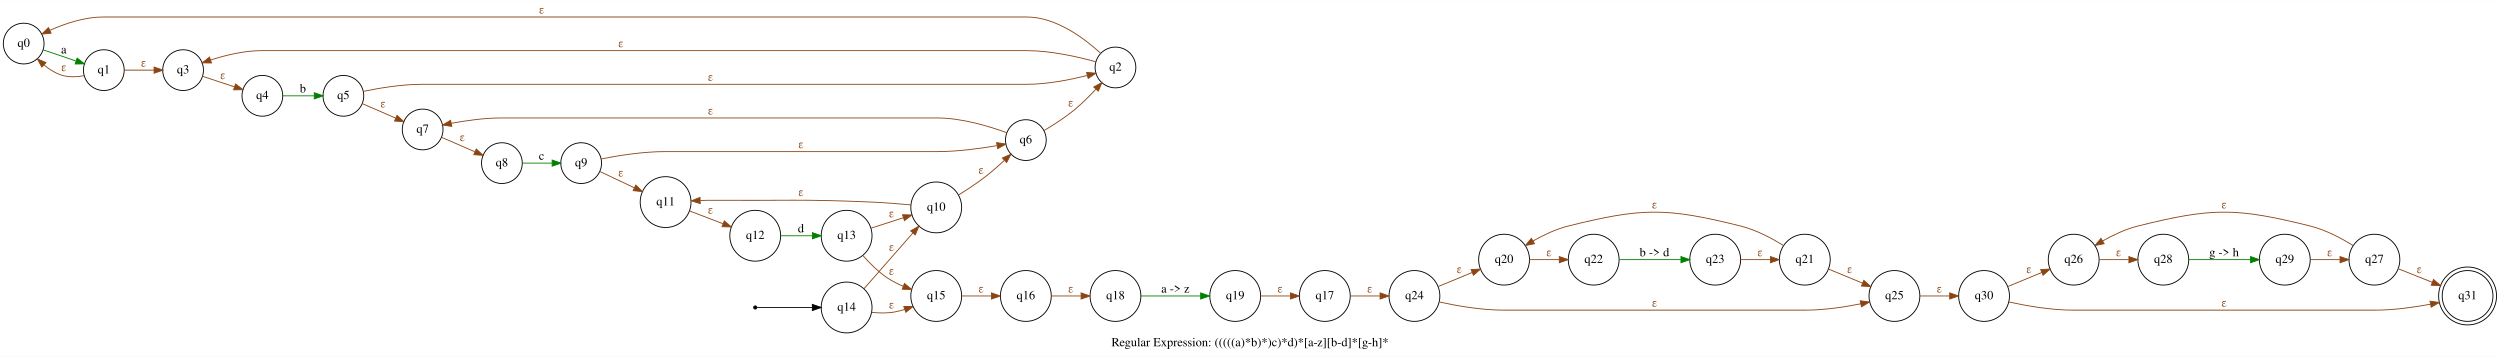
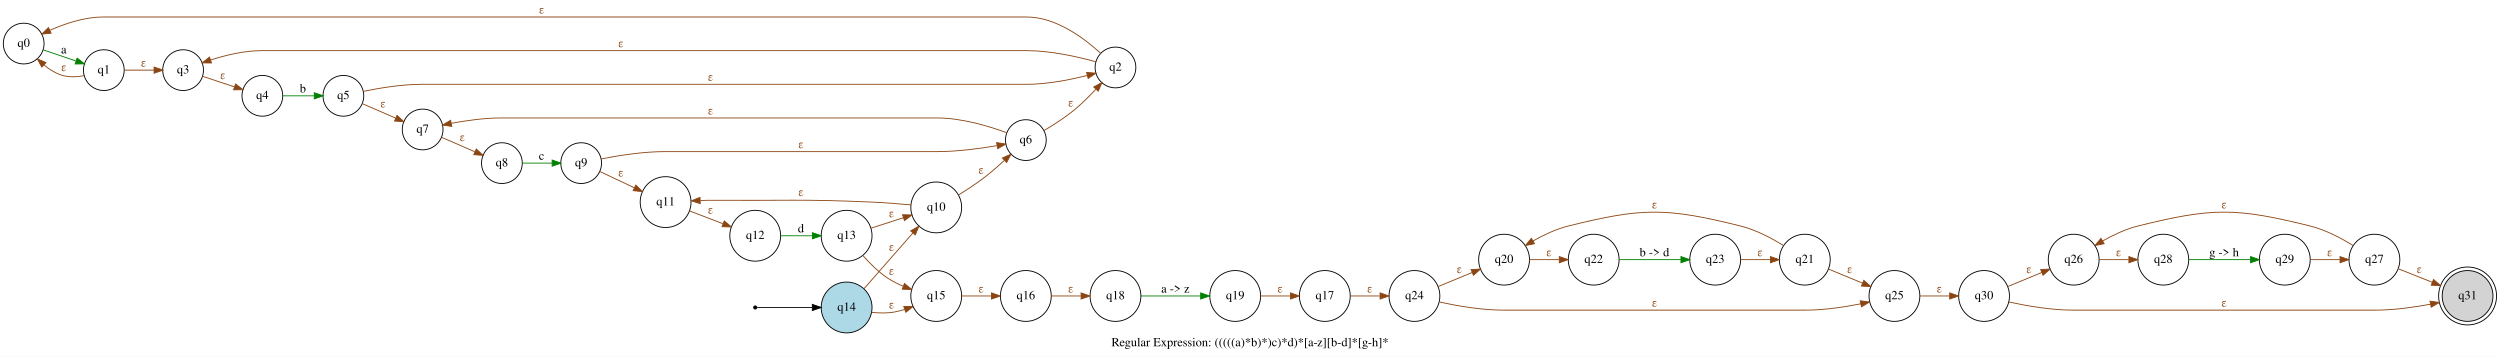
<svg xmlns="http://www.w3.org/2000/svg" width="2823pt" height="403pt" viewBox="0.00 0.00 2822.87 402.60">
  <g id="graph0" class="graph" transform="scale(1 1) rotate(0) translate(4 398.6)">
    <polygon fill="white" stroke="transparent" points="-4,4 -4,-398.6 2818.87,-398.6 2818.87,4 -4,4" />
    <text text-anchor="middle" x="1407.43" y="-7.8" font-family="Times,serif" font-size="14.00">Regular Expression: (((((a)*b)*)c)*d)*[a-z][b-d]*[g-h]*</text>
    <g id="node1" class="node">
      <ellipse fill="none" stroke="black" cx="22.75" cy="-349.6" rx="23" ry="23" />
      <text text-anchor="middle" x="22.75" y="-345.9" font-family="Times,serif" font-size="14.00">q0</text>
    </g>
    <g id="node2" class="node">
      <ellipse fill="none" stroke="black" cx="113.24" cy="-319.6" rx="23" ry="23" />
      <text text-anchor="middle" x="113.24" y="-315.9" font-family="Times,serif" font-size="14.00">q1</text>
    </g>
    <g id="edge2" class="edge">
      <path fill="none" stroke="green" d="M44.72,-342.49C55.74,-338.75 69.46,-334.1 81.64,-329.97" />
      <polygon fill="green" stroke="green" points="83.08,-333.18 91.42,-326.66 80.83,-326.55 83.08,-333.18" />
      <text text-anchor="middle" x="68" y="-338.4" font-family="Times,serif" font-size="14.00">a</text>
    </g>
    <g id="edge3" class="edge">
      <path fill="none" stroke="saddlebrown" d="M91.31,-313.35C82.48,-311.75 72.25,-311.29 63.5,-314.6 57.17,-316.98 51.2,-320.89 45.91,-325.24" />
      <polygon fill="saddlebrown" stroke="saddlebrown" points="43.21,-322.96 38.18,-332.29 47.93,-328.13 43.21,-322.96" />
      <text text-anchor="middle" x="68" y="-318.4" font-family="Times,serif" font-size="14.00" fill="saddlebrown">ε</text>
    </g>
    <g id="node4" class="node">
      <ellipse fill="none" stroke="black" cx="202.74" cy="-319.6" rx="23" ry="23" />
      <text text-anchor="middle" x="202.74" y="-315.9" font-family="Times,serif" font-size="14.00">q3</text>
    </g>
    <g id="edge4" class="edge">
      <path fill="none" stroke="saddlebrown" d="M136.32,-319.6C146.45,-319.6 158.65,-319.6 169.76,-319.6" />
      <polygon fill="saddlebrown" stroke="saddlebrown" points="169.97,-323.1 179.97,-319.6 169.97,-316.1 169.97,-323.1" />
      <text text-anchor="middle" x="157.99" y="-323.4" font-family="Times,serif" font-size="14.00" fill="saddlebrown">ε</text>
    </g>
    <g id="node3" class="node">
      <ellipse fill="none" stroke="black" cx="1255.54" cy="-322.6" rx="23" ry="23" />
      <text text-anchor="middle" x="1255.54" y="-318.9" font-family="Times,serif" font-size="14.00">q2</text>
    </g>
    <g id="edge5" class="edge">
      <path fill="none" stroke="saddlebrown" d="M1238.94,-338.48C1220.62,-355.34 1188.51,-379.6 1155.34,-379.6 112.24,-379.6 112.24,-379.6 112.24,-379.6 91.5,-379.6 69.39,-372.11 52.46,-364.62" />
      <polygon fill="saddlebrown" stroke="saddlebrown" points="53.68,-361.32 43.14,-360.26 50.72,-367.66 53.68,-361.32" />
      <text text-anchor="middle" x="607.47" y="-383.4" font-family="Times,serif" font-size="14.00" fill="saddlebrown">ε</text>
    </g>
    <g id="edge6" class="edge">
      <path fill="none" stroke="saddlebrown" d="M1233.48,-329.03C1213.55,-334.54 1182.7,-341.6 1155.34,-341.6 291.24,-341.6 291.24,-341.6 291.24,-341.6 271.78,-341.6 250.6,-336.42 233.96,-331.08" />
      <polygon fill="saddlebrown" stroke="saddlebrown" points="234.83,-327.68 224.24,-327.79 232.58,-334.31 234.83,-327.68" />
      <text text-anchor="middle" x="696.97" y="-345.4" font-family="Times,serif" font-size="14.00" fill="saddlebrown">ε</text>
    </g>
    <g id="node5" class="node">
      <ellipse fill="none" stroke="black" cx="292.24" cy="-290.6" rx="23" ry="23" />
      <text text-anchor="middle" x="292.24" y="-286.9" font-family="Times,serif" font-size="14.00">q4</text>
    </g>
    <g id="edge7" class="edge">
      <path fill="none" stroke="saddlebrown" d="M224.48,-312.72C235.29,-309.14 248.73,-304.68 260.72,-300.71" />
      <polygon fill="saddlebrown" stroke="saddlebrown" points="261.96,-303.99 270.35,-297.52 259.75,-297.35 261.96,-303.99" />
      <text text-anchor="middle" x="247.49" y="-309.4" font-family="Times,serif" font-size="14.00" fill="saddlebrown">ε</text>
    </g>
    <g id="node6" class="node">
      <ellipse fill="none" stroke="black" cx="383.73" cy="-290.6" rx="23" ry="23" />
      <text text-anchor="middle" x="383.73" y="-286.9" font-family="Times,serif" font-size="14.00">q5</text>
    </g>
    <g id="edge8" class="edge">
      <path fill="none" stroke="green" d="M315.36,-290.6C325.98,-290.6 338.91,-290.6 350.59,-290.6" />
      <polygon fill="green" stroke="green" points="350.86,-294.1 360.86,-290.6 350.86,-287.1 350.86,-294.1" />
      <text text-anchor="middle" x="337.98" y="-294.4" font-family="Times,serif" font-size="14.00">b</text>
    </g>
    <g id="edge10" class="edge">
      <path fill="none" stroke="saddlebrown" d="M406.17,-295.59C423.81,-299.25 449.5,-303.6 472.23,-303.6 472.23,-303.6 472.23,-303.6 1155.34,-303.6 1178.53,-303.6 1204.23,-308.67 1223.66,-313.57" />
      <polygon fill="saddlebrown" stroke="saddlebrown" points="1222.92,-316.99 1233.48,-316.16 1224.71,-310.22 1222.92,-316.99" />
      <text text-anchor="middle" x="798.16" y="-307.4" font-family="Times,serif" font-size="14.00" fill="saddlebrown">ε</text>
    </g>
    <g id="node8" class="node">
      <ellipse fill="none" stroke="black" cx="473.23" cy="-252.6" rx="23" ry="23" />
      <text text-anchor="middle" x="473.23" y="-248.9" font-family="Times,serif" font-size="14.00">q7</text>
    </g>
    <g id="edge9" class="edge">
      <path fill="none" stroke="saddlebrown" d="M405.03,-281.78C416.18,-276.94 430.22,-270.84 442.58,-265.47" />
      <polygon fill="saddlebrown" stroke="saddlebrown" points="444.27,-268.56 452.04,-261.36 441.48,-262.14 444.27,-268.56" />
      <text text-anchor="middle" x="428.48" y="-277.4" font-family="Times,serif" font-size="14.00" fill="saddlebrown">ε</text>
    </g>
    <g id="node7" class="node">
      <ellipse fill="none" stroke="black" cx="1154.34" cy="-240.6" rx="23" ry="23" />
      <text text-anchor="middle" x="1154.34" y="-236.9" font-family="Times,serif" font-size="14.00">q6</text>
    </g>
    <g id="edge12" class="edge">
      <path fill="none" stroke="saddlebrown" d="M1174.73,-251.32C1185.28,-257.54 1198.3,-265.85 1208.94,-274.6 1217.47,-281.61 1226.01,-290.11 1233.36,-298" />
      <polygon fill="saddlebrown" stroke="saddlebrown" points="1230.95,-300.55 1240.26,-305.61 1236.13,-295.85 1230.95,-300.55" />
      <text text-anchor="middle" x="1204.94" y="-278.4" font-family="Times,serif" font-size="14.00" fill="saddlebrown">ε</text>
    </g>
    <g id="edge11" class="edge">
      <path fill="none" stroke="saddlebrown" d="M1132.82,-248.92C1113.02,-256.19 1082.03,-265.6 1054.15,-265.6 561.72,-265.6 561.72,-265.6 561.72,-265.6 543.08,-265.6 522.44,-262.67 505.89,-259.6" />
      <polygon fill="saddlebrown" stroke="saddlebrown" points="506.16,-256.08 495.67,-257.59 504.81,-262.95 506.16,-256.08" />
      <text text-anchor="middle" x="798.16" y="-269.4" font-family="Times,serif" font-size="14.00" fill="saddlebrown">ε</text>
    </g>
    <g id="node9" class="node">
      <ellipse fill="none" stroke="black" cx="562.72" cy="-214.6" rx="23" ry="23" />
      <text text-anchor="middle" x="562.72" y="-210.9" font-family="Times,serif" font-size="14.00">q8</text>
    </g>
    <g id="edge13" class="edge">
      <path fill="none" stroke="saddlebrown" d="M494.52,-243.78C505.67,-238.94 519.72,-232.84 532.08,-227.47" />
      <polygon fill="saddlebrown" stroke="saddlebrown" points="533.76,-230.56 541.54,-223.36 530.97,-224.14 533.76,-230.56" />
      <text text-anchor="middle" x="517.98" y="-239.4" font-family="Times,serif" font-size="14.00" fill="saddlebrown">ε</text>
    </g>
    <g id="node10" class="node">
      <ellipse fill="none" stroke="black" cx="652.22" cy="-214.6" rx="23" ry="23" />
      <text text-anchor="middle" x="652.22" y="-210.9" font-family="Times,serif" font-size="14.00">q9</text>
    </g>
    <g id="edge14" class="edge">
      <path fill="none" stroke="green" d="M585.8,-214.6C595.93,-214.6 608.13,-214.6 619.24,-214.6" />
      <polygon fill="green" stroke="green" points="619.45,-218.1 629.45,-214.6 619.45,-211.1 619.45,-218.1" />
      <text text-anchor="middle" x="607.47" y="-218.4" font-family="Times,serif" font-size="14.00">c</text>
    </g>
-     <g id="edge15" class="edge">
+     <g id="edge16" class="edge">
      <path fill="none" stroke="saddlebrown" d="M674.61,-219.29C693.45,-223.01 721.69,-227.6 746.57,-227.6 746.57,-227.6 746.57,-227.6 1054.15,-227.6 1076.86,-227.6 1102.26,-230.99 1121.67,-234.31" />
      <polygon fill="saddlebrown" stroke="saddlebrown" points="1121.32,-237.8 1131.78,-236.12 1122.55,-230.91 1121.32,-237.8" />
      <text text-anchor="middle" x="900.36" y="-231.4" font-family="Times,serif" font-size="14.00" fill="saddlebrown">ε</text>
    </g>
    <g id="node12" class="node">
      <ellipse fill="none" stroke="black" cx="747.57" cy="-170.6" rx="28.7" ry="28.7" />
      <text text-anchor="middle" x="747.57" y="-166.9" font-family="Times,serif" font-size="14.00">q11</text>
    </g>
-     <g id="edge16" class="edge">
+     <g id="edge15" class="edge">
      <path fill="none" stroke="saddlebrown" d="M673.02,-205.27C684.38,-199.91 698.98,-193.03 712.17,-186.81" />
      <polygon fill="saddlebrown" stroke="saddlebrown" points="713.91,-189.86 721.46,-182.43 710.92,-183.53 713.91,-189.86" />
      <text text-anchor="middle" x="696.97" y="-199.4" font-family="Times,serif" font-size="14.00" fill="saddlebrown">ε</text>
    </g>
    <g id="node11" class="node">
      <ellipse fill="none" stroke="black" cx="1053.15" cy="-164.6" rx="28.7" ry="28.7" />
      <text text-anchor="middle" x="1053.15" y="-160.9" font-family="Times,serif" font-size="14.00">q10</text>
    </g>
-     <g id="edge17" class="edge">
+     <g id="edge18" class="edge">
      <path fill="none" stroke="saddlebrown" d="M1078.25,-178.61C1087.7,-184.43 1098.48,-191.48 1107.75,-198.6 1115.23,-204.35 1122.94,-211.08 1129.84,-217.46" />
      <polygon fill="saddlebrown" stroke="saddlebrown" points="1127.83,-220.38 1137.5,-224.69 1132.64,-215.29 1127.83,-220.38" />
      <text text-anchor="middle" x="1103.75" y="-202.4" font-family="Times,serif" font-size="14.00" fill="saddlebrown">ε</text>
    </g>
-     <g id="edge18" class="edge">
+     <g id="edge17" class="edge">
      <path fill="none" stroke="saddlebrown" d="M1024.64,-167.42C1011.34,-168.65 995.13,-169.96 980.55,-170.6 901.34,-174.08 881.45,-172.15 802.16,-172.6 798.61,-172.62 797.72,-172.68 794.16,-172.6 791.76,-172.54 789.28,-172.48 786.78,-172.4" />
      <polygon fill="saddlebrown" stroke="saddlebrown" points="786.65,-168.89 776.53,-172.02 786.4,-175.88 786.65,-168.89" />
      <text text-anchor="middle" x="900.36" y="-177.4" font-family="Times,serif" font-size="14.00" fill="saddlebrown">ε</text>
    </g>
    <g id="node13" class="node">
      <ellipse fill="none" stroke="black" cx="848.76" cy="-132.6" rx="28.7" ry="28.7" />
      <text text-anchor="middle" x="848.76" y="-128.9" font-family="Times,serif" font-size="14.00">q12</text>
    </g>
    <g id="edge19" class="edge">
      <path fill="none" stroke="saddlebrown" d="M774.63,-160.61C786.13,-156.21 799.84,-150.96 812.25,-146.2" />
      <polygon fill="saddlebrown" stroke="saddlebrown" points="813.79,-149.36 821.87,-142.51 811.28,-142.82 813.79,-149.36" />
      <text text-anchor="middle" x="798.16" y="-157.4" font-family="Times,serif" font-size="14.00" fill="saddlebrown">ε</text>
    </g>
    <g id="node14" class="node">
      <ellipse fill="none" stroke="black" cx="951.96" cy="-132.6" rx="28.7" ry="28.7" />
      <text text-anchor="middle" x="951.96" y="-128.9" font-family="Times,serif" font-size="14.00">q13</text>
    </g>
    <g id="edge20" class="edge">
      <path fill="none" stroke="green" d="M877.41,-132.6C888.46,-132.6 901.35,-132.6 913.23,-132.6" />
      <polygon fill="green" stroke="green" points="913.34,-136.1 923.34,-132.6 913.34,-129.1 913.34,-136.1" />
      <text text-anchor="middle" x="900.36" y="-136.4" font-family="Times,serif" font-size="14.00">d</text>
    </g>
-     <g id="edge21" class="edge">
+     <g id="edge22" class="edge">
      <path fill="none" stroke="saddlebrown" d="M979.28,-141.09C990.49,-144.71 1003.75,-148.98 1015.87,-152.89" />
      <polygon fill="saddlebrown" stroke="saddlebrown" points="1015.11,-156.33 1025.7,-156.07 1017.26,-149.67 1015.11,-156.33" />
      <text text-anchor="middle" x="1002.55" y="-153.4" font-family="Times,serif" font-size="14.00" fill="saddlebrown">ε</text>
    </g>
    <g id="node16" class="node">
      <ellipse fill="none" stroke="black" cx="1053.15" cy="-64.6" rx="28.7" ry="28.7" />
      <text text-anchor="middle" x="1053.15" y="-60.9" font-family="Times,serif" font-size="14.00">q15</text>
    </g>
-     <g id="edge22" class="edge">
+     <g id="edge21" class="edge">
      <path fill="none" stroke="saddlebrown" d="M970.24,-110.37C978.1,-101.41 988.01,-91.57 998.55,-84.6 1003.88,-81.08 1009.91,-78.06 1015.96,-75.52" />
      <polygon fill="saddlebrown" stroke="saddlebrown" points="1017.29,-78.76 1025.38,-71.92 1014.79,-72.22 1017.29,-78.76" />
      <text text-anchor="middle" x="1002.55" y="-88.4" font-family="Times,serif" font-size="14.00" fill="saddlebrown">ε</text>
    </g>
    <g id="node15" class="node">
-       <ellipse fill="none" stroke="black" cx="951.96" cy="-51.6" rx="28.7" ry="28.7" />
+       <ellipse fill="lightblue" stroke="black" cx="951.96" cy="-51.6" rx="28.7" ry="28.7" />
      <text text-anchor="middle" x="951.96" y="-47.9" font-family="Times,serif" font-size="14.00">q14</text>
    </g>
-     <g id="edge23" class="edge">
+     <g id="edge24" class="edge">
      <path fill="none" stroke="saddlebrown" d="M971.38,-72.59C986.94,-90.31 1009.39,-115.88 1026.67,-135.57" />
      <polygon fill="saddlebrown" stroke="saddlebrown" points="1024.26,-138.13 1033.49,-143.34 1029.52,-133.51 1024.26,-138.13" />
      <text text-anchor="middle" x="1002.55" y="-115.4" font-family="Times,serif" font-size="14.00" fill="saddlebrown">ε</text>
    </g>
-     <g id="edge24" class="edge">
+     <g id="edge23" class="edge">
      <path fill="none" stroke="saddlebrown" d="M980.09,-46.12C988.61,-45.19 998.01,-44.97 1006.55,-46.6 1010.19,-47.29 1013.92,-48.27 1017.59,-49.42" />
      <polygon fill="saddlebrown" stroke="saddlebrown" points="1016.5,-52.74 1027.09,-52.76 1018.82,-46.14 1016.5,-52.74" />
      <text text-anchor="middle" x="1002.55" y="-50.4" font-family="Times,serif" font-size="14.00" fill="saddlebrown">ε</text>
    </g>
    <g id="node17" class="node">
      <ellipse fill="none" stroke="black" cx="1154.34" cy="-64.6" rx="28.7" ry="28.7" />
      <text text-anchor="middle" x="1154.34" y="-60.9" font-family="Times,serif" font-size="14.00">q16</text>
    </g>
    <g id="edge25" class="edge">
      <path fill="none" stroke="saddlebrown" d="M1081.78,-64.6C1092.12,-64.6 1104.06,-64.6 1115.18,-64.6" />
      <polygon fill="saddlebrown" stroke="saddlebrown" points="1115.52,-68.1 1125.52,-64.6 1115.52,-61.1 1115.52,-68.1" />
      <text text-anchor="middle" x="1103.75" y="-68.4" font-family="Times,serif" font-size="14.00" fill="saddlebrown">ε</text>
    </g>
    <g id="node19" class="node">
      <ellipse fill="none" stroke="black" cx="1255.54" cy="-64.6" rx="28.7" ry="28.7" />
      <text text-anchor="middle" x="1255.54" y="-60.9" font-family="Times,serif" font-size="14.00">q18</text>
    </g>
    <g id="edge26" class="edge">
      <path fill="none" stroke="saddlebrown" d="M1182.98,-64.6C1193.32,-64.6 1205.25,-64.6 1216.37,-64.6" />
      <polygon fill="saddlebrown" stroke="saddlebrown" points="1216.71,-68.1 1226.71,-64.6 1216.71,-61.1 1216.71,-68.1" />
      <text text-anchor="middle" x="1204.94" y="-68.4" font-family="Times,serif" font-size="14.00" fill="saddlebrown">ε</text>
    </g>
    <g id="node18" class="node">
      <ellipse fill="none" stroke="black" cx="1491.93" cy="-64.6" rx="28.7" ry="28.7" />
      <text text-anchor="middle" x="1491.93" y="-60.9" font-family="Times,serif" font-size="14.00">q17</text>
    </g>
    <g id="node25" class="node">
      <ellipse fill="none" stroke="black" cx="1593.12" cy="-64.6" rx="28.7" ry="28.7" />
      <text text-anchor="middle" x="1593.12" y="-60.9" font-family="Times,serif" font-size="14.00">q24</text>
    </g>
    <g id="edge27" class="edge">
      <path fill="none" stroke="saddlebrown" d="M1520.56,-64.6C1530.9,-64.6 1542.84,-64.6 1553.96,-64.6" />
      <polygon fill="saddlebrown" stroke="saddlebrown" points="1554.3,-68.1 1564.3,-64.6 1554.3,-61.1 1554.3,-68.1" />
      <text text-anchor="middle" x="1542.53" y="-68.4" font-family="Times,serif" font-size="14.00" fill="saddlebrown">ε</text>
    </g>
    <g id="node20" class="node">
      <ellipse fill="none" stroke="black" cx="1390.73" cy="-64.6" rx="28.7" ry="28.7" />
      <text text-anchor="middle" x="1390.73" y="-60.9" font-family="Times,serif" font-size="14.00">q19</text>
    </g>
    <g id="edge28" class="edge">
      <path fill="none" stroke="green" d="M1284.14,-64.6C1303.65,-64.6 1330.06,-64.6 1351.59,-64.6" />
      <polygon fill="green" stroke="green" points="1351.71,-68.1 1361.71,-64.6 1351.71,-61.1 1351.71,-68.1" />
      <text text-anchor="middle" x="1323.14" y="-68.4" font-family="Times,serif" font-size="14.00">a -&gt; z</text>
    </g>
    <g id="edge29" class="edge">
      <path fill="none" stroke="saddlebrown" d="M1419.37,-64.6C1429.71,-64.6 1441.64,-64.6 1452.76,-64.6" />
      <polygon fill="saddlebrown" stroke="saddlebrown" points="1453.1,-68.1 1463.1,-64.6 1453.1,-61.1 1453.1,-68.1" />
      <text text-anchor="middle" x="1441.33" y="-68.4" font-family="Times,serif" font-size="14.00" fill="saddlebrown">ε</text>
    </g>
    <g id="node21" class="node">
      <ellipse fill="none" stroke="black" cx="1694.32" cy="-105.6" rx="28.7" ry="28.7" />
      <text text-anchor="middle" x="1694.32" y="-101.9" font-family="Times,serif" font-size="14.00">q20</text>
    </g>
    <g id="node23" class="node">
      <ellipse fill="none" stroke="black" cx="1795.51" cy="-105.6" rx="28.7" ry="28.7" />
      <text text-anchor="middle" x="1795.51" y="-101.9" font-family="Times,serif" font-size="14.00">q22</text>
    </g>
    <g id="edge30" class="edge">
      <path fill="none" stroke="saddlebrown" d="M1722.95,-105.6C1733.29,-105.6 1745.23,-105.6 1756.35,-105.6" />
      <polygon fill="saddlebrown" stroke="saddlebrown" points="1756.69,-109.1 1766.69,-105.6 1756.69,-102.1 1756.69,-109.1" />
      <text text-anchor="middle" x="1744.92" y="-109.4" font-family="Times,serif" font-size="14.00" fill="saddlebrown">ε</text>
    </g>
    <g id="node22" class="node">
      <ellipse fill="none" stroke="black" cx="2033.9" cy="-105.6" rx="28.7" ry="28.7" />
      <text text-anchor="middle" x="2033.9" y="-101.9" font-family="Times,serif" font-size="14.00">q21</text>
    </g>
-     <g id="edge32" class="edge">
+     <g id="edge31" class="edge">
      <path fill="none" stroke="saddlebrown" d="M2009.9,-121.53C1996.41,-129.89 1978.65,-139.28 1961.31,-143.6 1877.47,-164.47 1850.75,-164.47 1766.92,-143.6 1753.1,-140.16 1739.01,-133.5 1727.04,-126.7" />
      <polygon fill="saddlebrown" stroke="saddlebrown" points="1728.71,-123.63 1718.33,-121.53 1725.14,-129.65 1728.71,-123.63" />
      <text text-anchor="middle" x="1864.11" y="-163.4" font-family="Times,serif" font-size="14.00" fill="saddlebrown">ε</text>
    </g>
    <g id="node26" class="node">
      <ellipse fill="none" stroke="black" cx="2135.1" cy="-64.6" rx="28.7" ry="28.7" />
      <text text-anchor="middle" x="2135.1" y="-60.9" font-family="Times,serif" font-size="14.00">q25</text>
    </g>
-     <g id="edge31" class="edge">
+     <g id="edge32" class="edge">
      <path fill="none" stroke="saddlebrown" d="M2060.71,-94.93C2072.42,-90.09 2086.45,-84.29 2099.09,-79.07" />
      <polygon fill="saddlebrown" stroke="saddlebrown" points="2100.52,-82.26 2108.43,-75.21 2097.85,-75.79 2100.52,-82.26" />
      <text text-anchor="middle" x="2084.5" y="-90.4" font-family="Times,serif" font-size="14.00" fill="saddlebrown">ε</text>
    </g>
    <g id="node24" class="node">
      <ellipse fill="none" stroke="black" cx="1932.71" cy="-105.6" rx="28.7" ry="28.7" />
      <text text-anchor="middle" x="1932.71" y="-101.9" font-family="Times,serif" font-size="14.00">q23</text>
    </g>
    <g id="edge33" class="edge">
      <path fill="none" stroke="green" d="M1824.2,-105.6C1844.34,-105.6 1871.84,-105.6 1893.99,-105.6" />
      <polygon fill="green" stroke="green" points="1894.06,-109.1 1904.06,-105.6 1894.06,-102.1 1894.06,-109.1" />
      <text text-anchor="middle" x="1864.11" y="-109.4" font-family="Times,serif" font-size="14.00">b -&gt; d</text>
    </g>
    <g id="edge34" class="edge">
      <path fill="none" stroke="saddlebrown" d="M1961.34,-105.6C1971.68,-105.6 1983.62,-105.6 1994.74,-105.6" />
      <polygon fill="saddlebrown" stroke="saddlebrown" points="1995.08,-109.1 2005.08,-105.6 1995.08,-102.1 1995.08,-109.1" />
      <text text-anchor="middle" x="1983.31" y="-109.4" font-family="Times,serif" font-size="14.00" fill="saddlebrown">ε</text>
    </g>
-     <g id="edge36" class="edge">
+     <g id="edge35" class="edge">
      <path fill="none" stroke="saddlebrown" d="M1619.93,-75.26C1631.64,-80.1 1645.67,-85.9 1658.31,-91.13" />
      <polygon fill="saddlebrown" stroke="saddlebrown" points="1657.07,-94.4 1667.65,-94.99 1659.74,-87.93 1657.07,-94.4" />
      <text text-anchor="middle" x="1643.72" y="-90.4" font-family="Times,serif" font-size="14.00" fill="saddlebrown">ε</text>
    </g>
-     <g id="edge35" class="edge">
+     <g id="edge36" class="edge">
      <path fill="none" stroke="saddlebrown" d="M1621.3,-57.81C1641.13,-53.45 1668.72,-48.6 1693.32,-48.6 1693.32,-48.6 1693.32,-48.6 2034.9,-48.6 2055.66,-48.6 2078.54,-52.05 2097.1,-55.75" />
      <polygon fill="saddlebrown" stroke="saddlebrown" points="2096.42,-59.18 2106.92,-57.81 2097.85,-52.33 2096.42,-59.18" />
      <text text-anchor="middle" x="1864.11" y="-52.4" font-family="Times,serif" font-size="14.00" fill="saddlebrown">ε</text>
    </g>
    <g id="node31" class="node">
      <ellipse fill="none" stroke="black" cx="2236.29" cy="-64.6" rx="28.7" ry="28.7" />
      <text text-anchor="middle" x="2236.29" y="-60.9" font-family="Times,serif" font-size="14.00">q30</text>
    </g>
    <g id="edge37" class="edge">
      <path fill="none" stroke="saddlebrown" d="M2163.73,-64.6C2174.07,-64.6 2186.01,-64.6 2197.13,-64.6" />
      <polygon fill="saddlebrown" stroke="saddlebrown" points="2197.47,-68.1 2207.47,-64.6 2197.47,-61.1 2197.47,-68.1" />
      <text text-anchor="middle" x="2185.7" y="-68.4" font-family="Times,serif" font-size="14.00" fill="saddlebrown">ε</text>
    </g>
    <g id="node27" class="node">
      <ellipse fill="none" stroke="black" cx="2337.49" cy="-105.6" rx="28.7" ry="28.7" />
      <text text-anchor="middle" x="2337.49" y="-101.9" font-family="Times,serif" font-size="14.00">q26</text>
    </g>
    <g id="node29" class="node">
      <ellipse fill="none" stroke="black" cx="2438.68" cy="-105.6" rx="28.7" ry="28.7" />
      <text text-anchor="middle" x="2438.68" y="-101.9" font-family="Times,serif" font-size="14.00">q28</text>
    </g>
    <g id="edge38" class="edge">
      <path fill="none" stroke="saddlebrown" d="M2366.12,-105.6C2376.46,-105.6 2388.39,-105.6 2399.52,-105.6" />
      <polygon fill="saddlebrown" stroke="saddlebrown" points="2399.86,-109.1 2409.86,-105.6 2399.86,-102.1 2399.86,-109.1" />
      <text text-anchor="middle" x="2388.09" y="-109.4" font-family="Times,serif" font-size="14.00" fill="saddlebrown">ε</text>
    </g>
    <g id="node28" class="node">
      <ellipse fill="none" stroke="black" cx="2677.07" cy="-105.6" rx="28.7" ry="28.7" />
      <text text-anchor="middle" x="2677.07" y="-101.9" font-family="Times,serif" font-size="14.00">q27</text>
    </g>
-     <g id="edge39" class="edge">
+     <g id="edge40" class="edge">
      <path fill="none" stroke="saddlebrown" d="M2653.07,-121.53C2639.58,-129.89 2621.82,-139.28 2604.48,-143.6 2520.64,-164.47 2493.92,-164.47 2410.09,-143.6 2396.27,-140.16 2382.18,-133.5 2370.21,-126.7" />
      <polygon fill="saddlebrown" stroke="saddlebrown" points="2371.88,-123.63 2361.5,-121.53 2368.31,-129.65 2371.88,-123.63" />
      <text text-anchor="middle" x="2507.28" y="-163.4" font-family="Times,serif" font-size="14.00" fill="saddlebrown">ε</text>
    </g>
    <g id="node32" class="node">
-       <ellipse fill="none" stroke="black" cx="2782.27" cy="-64.6" rx="28.68" ry="28.68" />
+       <ellipse fill="lightgray" stroke="black" cx="2782.27" cy="-64.6" rx="28.68" ry="28.68" />
      <ellipse fill="none" stroke="black" cx="2782.27" cy="-64.6" rx="32.7" ry="32.7" />
      <text text-anchor="middle" x="2782.27" y="-60.9" font-family="Times,serif" font-size="14.00">q31</text>
    </g>
-     <g id="edge40" class="edge">
+     <g id="edge39" class="edge">
      <path fill="none" stroke="saddlebrown" d="M2703.85,-95.36C2715.46,-90.75 2729.41,-85.2 2742.26,-80.1" />
      <polygon fill="saddlebrown" stroke="saddlebrown" points="2743.81,-83.25 2751.81,-76.3 2741.23,-76.74 2743.81,-83.25" />
      <text text-anchor="middle" x="2727.67" y="-90.4" font-family="Times,serif" font-size="14.00" fill="saddlebrown">ε</text>
    </g>
    <g id="node30" class="node">
      <ellipse fill="none" stroke="black" cx="2575.88" cy="-105.6" rx="28.7" ry="28.7" />
      <text text-anchor="middle" x="2575.88" y="-101.9" font-family="Times,serif" font-size="14.00">q29</text>
    </g>
    <g id="edge41" class="edge">
      <path fill="none" stroke="green" d="M2467.37,-105.6C2487.51,-105.6 2515.01,-105.6 2537.16,-105.6" />
      <polygon fill="green" stroke="green" points="2537.23,-109.1 2547.23,-105.6 2537.23,-102.1 2537.23,-109.1" />
      <text text-anchor="middle" x="2507.28" y="-109.4" font-family="Times,serif" font-size="14.00">g -&gt; h</text>
    </g>
    <g id="edge42" class="edge">
      <path fill="none" stroke="saddlebrown" d="M2604.51,-105.6C2614.85,-105.6 2626.78,-105.6 2637.91,-105.6" />
      <polygon fill="saddlebrown" stroke="saddlebrown" points="2638.25,-109.1 2648.25,-105.6 2638.25,-102.1 2638.25,-109.1" />
      <text text-anchor="middle" x="2626.48" y="-109.4" font-family="Times,serif" font-size="14.00" fill="saddlebrown">ε</text>
    </g>
-     <g id="edge43" class="edge">
+     <g id="edge44" class="edge">
      <path fill="none" stroke="saddlebrown" d="M2263.1,-75.26C2274.81,-80.1 2288.84,-85.9 2301.48,-91.13" />
      <polygon fill="saddlebrown" stroke="saddlebrown" points="2300.24,-94.4 2310.81,-94.99 2302.91,-87.93 2300.24,-94.4" />
      <text text-anchor="middle" x="2286.89" y="-90.4" font-family="Times,serif" font-size="14.00" fill="saddlebrown">ε</text>
    </g>
-     <g id="edge44" class="edge">
+     <g id="edge43" class="edge">
      <path fill="none" stroke="saddlebrown" d="M2264.47,-57.81C2284.3,-53.45 2311.89,-48.6 2336.49,-48.6 2336.49,-48.6 2336.49,-48.6 2678.07,-48.6 2698.72,-48.6 2721.43,-51.77 2740.27,-55.28" />
      <polygon fill="saddlebrown" stroke="saddlebrown" points="2739.82,-58.76 2750.3,-57.25 2741.17,-51.89 2739.82,-58.76" />
      <text text-anchor="middle" x="2507.28" y="-52.4" font-family="Times,serif" font-size="14.00" fill="saddlebrown">ε</text>
    </g>
    <g id="node33" class="node">
      <ellipse fill="black" stroke="black" cx="848.76" cy="-51.6" rx="1.8" ry="1.8" />
    </g>
    <g id="edge1" class="edge">
      <path fill="none" stroke="black" d="M850.9,-51.6C857.08,-51.6 887.34,-51.6 912.98,-51.6" />
      <polygon fill="black" stroke="black" points="913.24,-55.1 923.24,-51.6 913.24,-48.1 913.24,-55.1" />
    </g>
  </g>
</svg>
